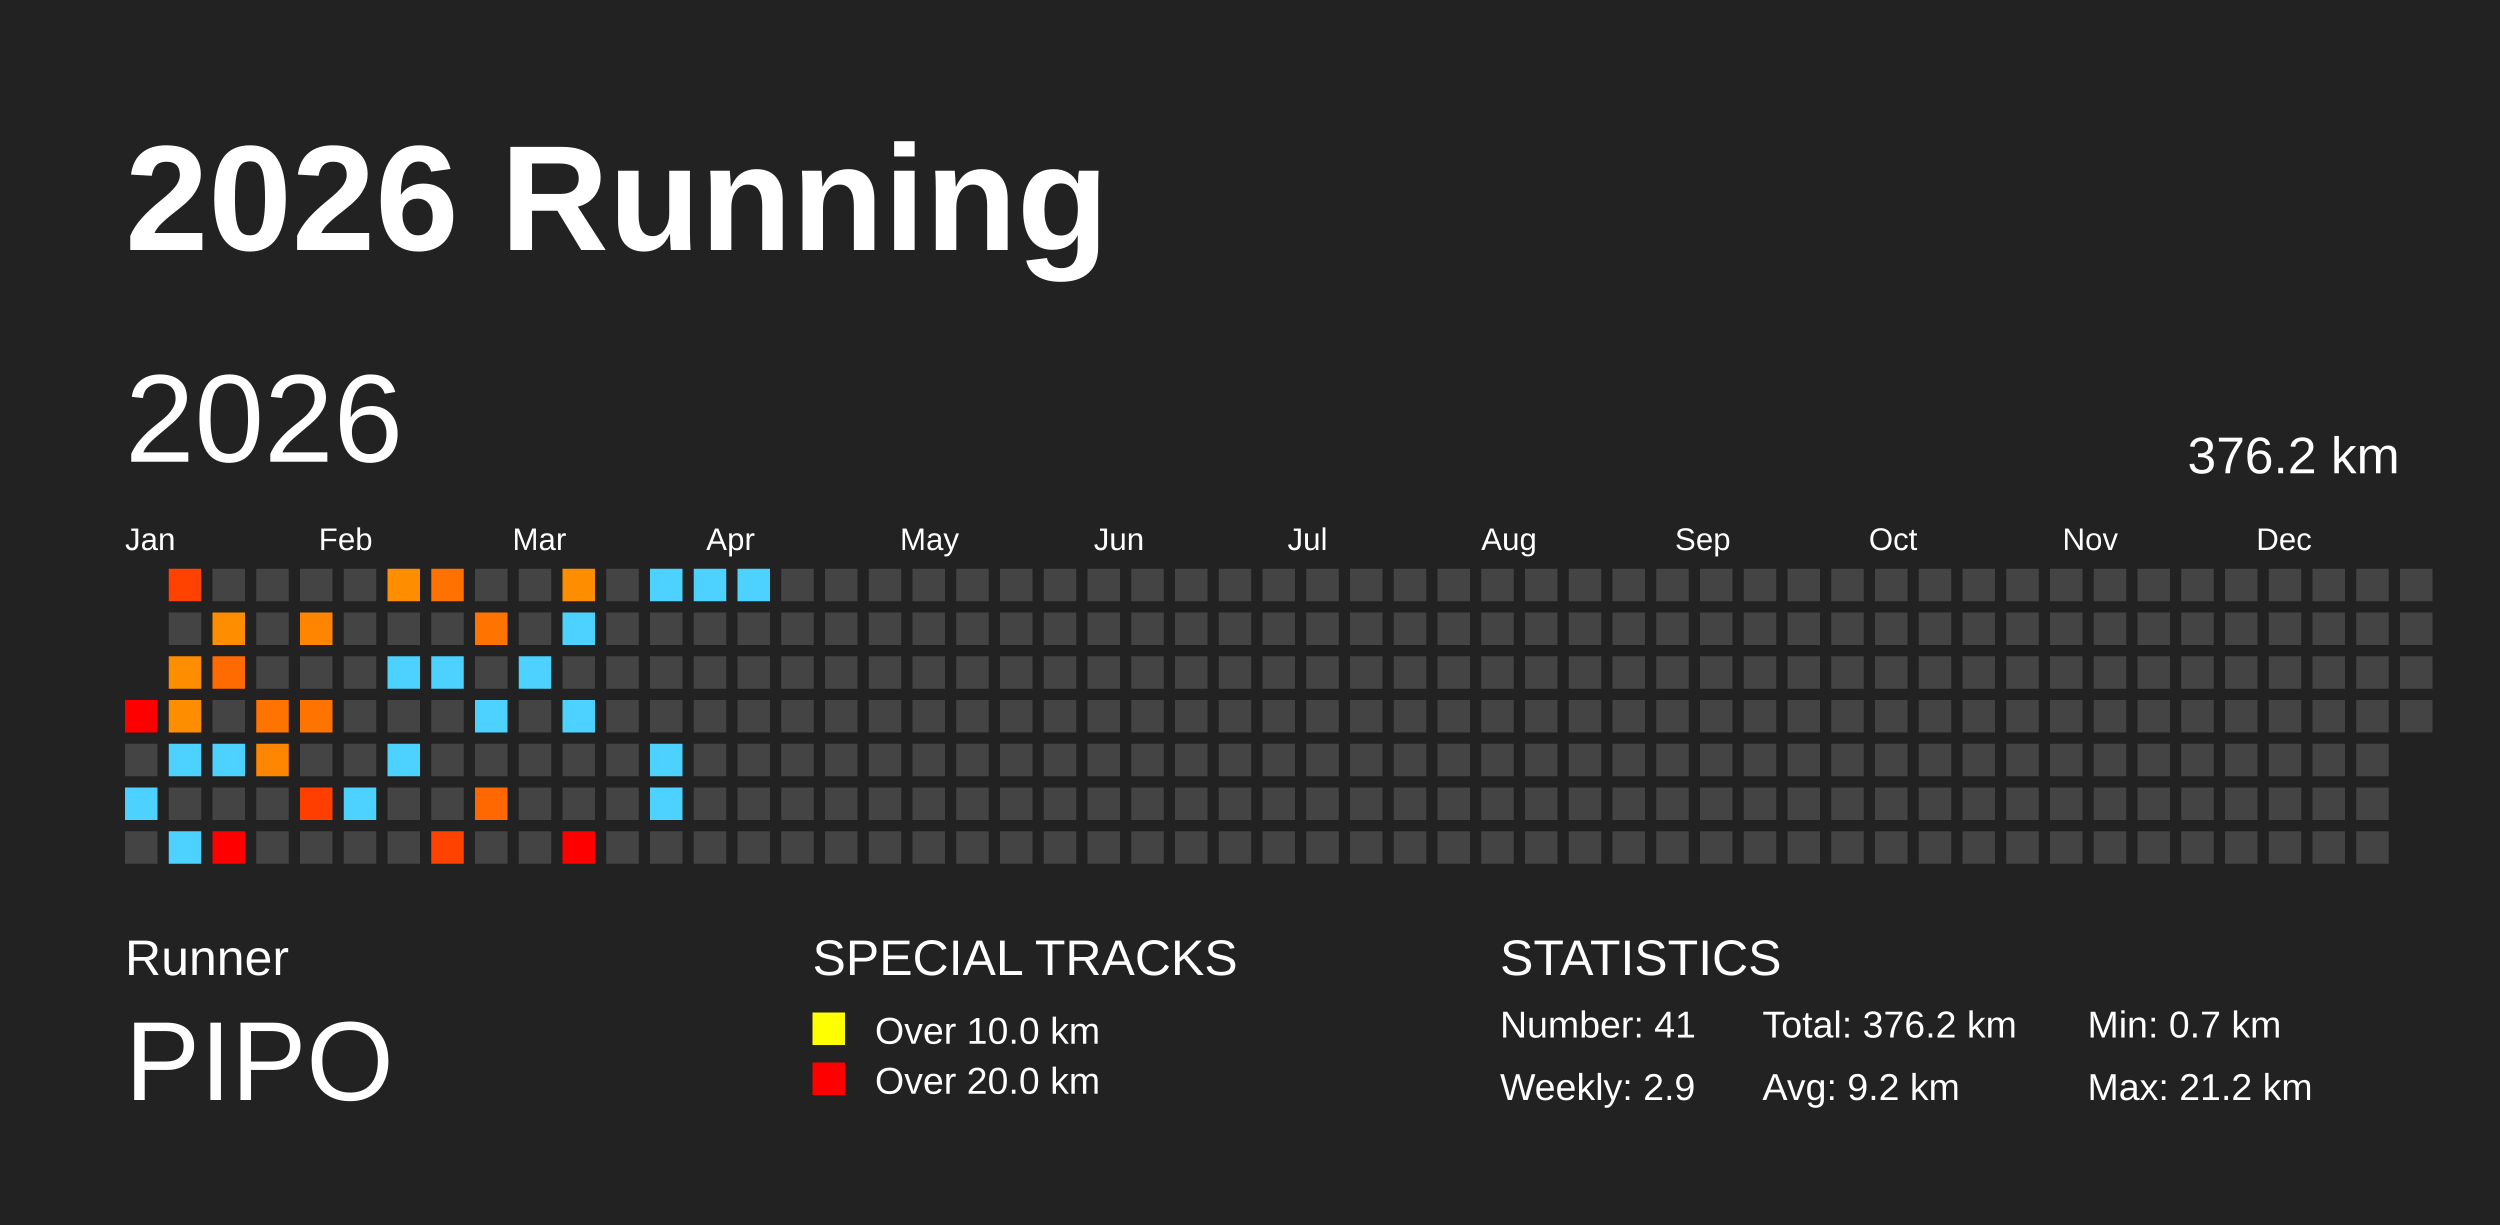
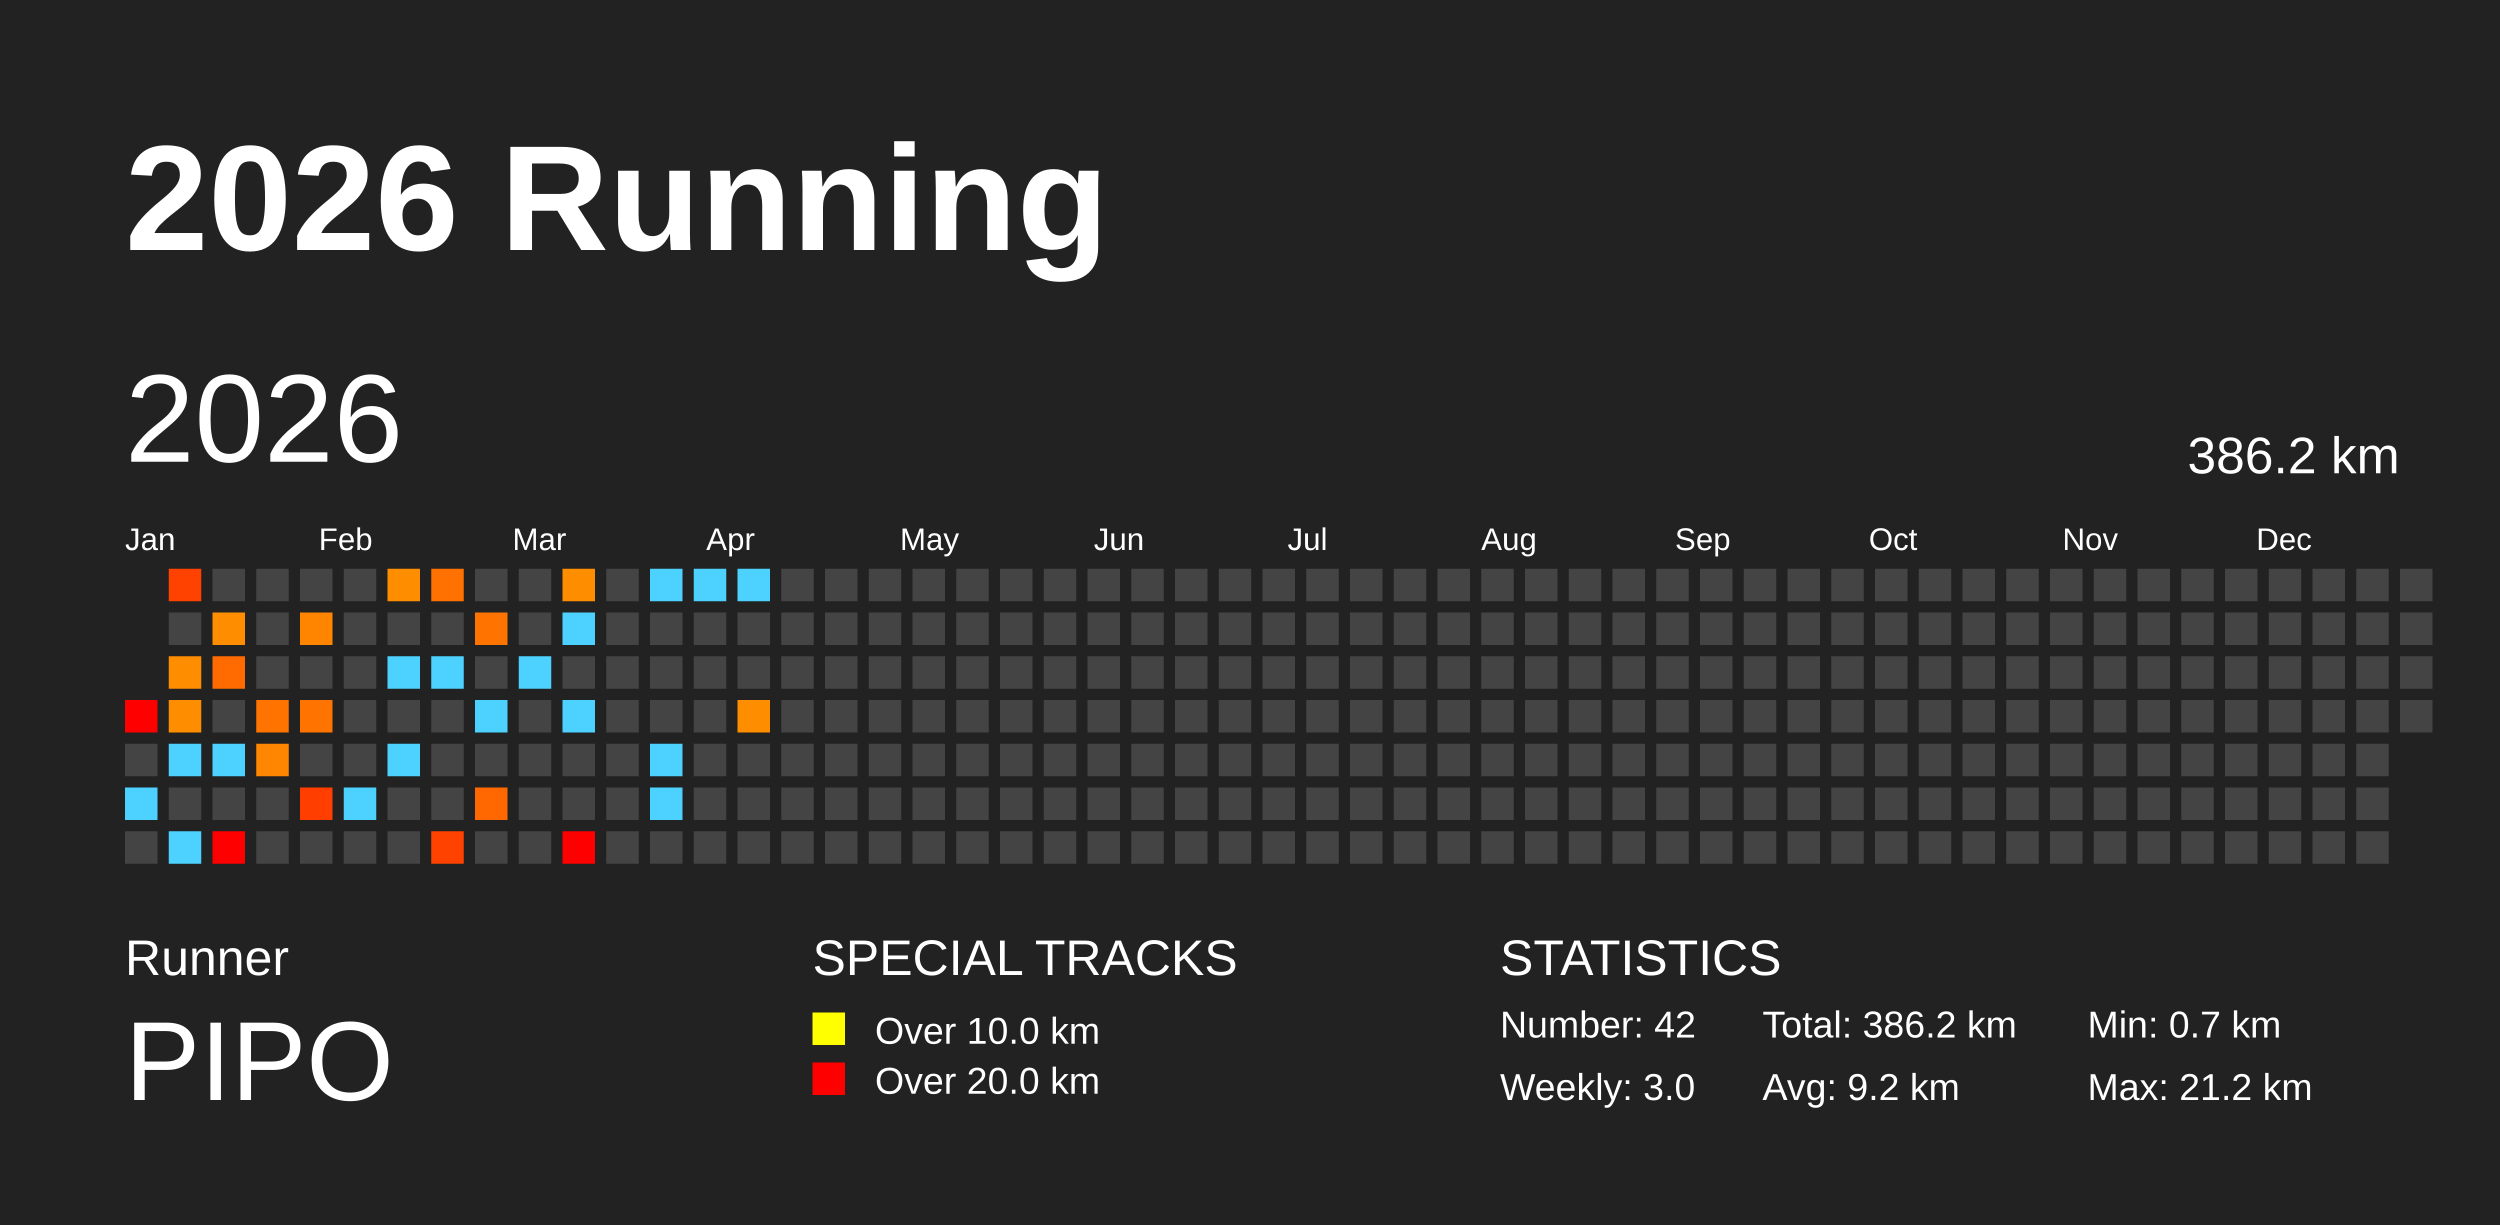
<svg xmlns="http://www.w3.org/2000/svg" baseProfile="full" height="98mm" version="1.1" viewBox="0,0,200,98" width="200mm">
  <defs />
  <rect fill="#222222" height="98" width="200" x="0" y="0" />
  <text fill="#FFFFFF" style="font-size:12px; font-family:Arial; font-weight:bold;" x="10" y="20">2026 Running</text>
  <text fill="#FFFFFF" style="font-size:4px; font-family:Arial" x="10" y="78">Runner</text>
  <text fill="#FFFFFF" style="font-size:9px; font-family:Arial" x="10" y="88">PIPO</text>
  <text fill="#FFFFFF" style="font-size:4px; font-family:Arial" x="65" y="78">SPECIAL TRACKS</text>
  <rect fill="yellow" height="2.6" width="2.6" x="65" y="81" />
  <text fill="#FFFFFF" style="font-size:3px; font-family:Arial" x="70" y="83.5">Over 10.0 km</text>
  <rect fill="red" height="2.6" width="2.6" x="65" y="85" />
  <text fill="#FFFFFF" style="font-size:3px; font-family:Arial" x="70" y="87.5">Over 20.0 km</text>
  <text fill="#FFFFFF" style="font-size:4px; font-family:Arial" x="120" y="78">STATISTICS</text>
-   <text fill="#FFFFFF" style="font-size:3px; font-family:Arial" x="120" y="83">Number: 41</text>
-   <text fill="#FFFFFF" style="font-size:3px; font-family:Arial" x="120" y="88">Weekly: 2.9</text>
-   <text fill="#FFFFFF" style="font-size:3px; font-family:Arial" x="141" y="83">Total: 376.2 km</text>
+   <text fill="#FFFFFF" style="font-size:3px; font-family:Arial" x="120" y="83">Number: 42</text>
+   <text fill="#FFFFFF" style="font-size:3px; font-family:Arial" x="120" y="88">Weekly: 3.0</text>
+   <text fill="#FFFFFF" style="font-size:3px; font-family:Arial" x="141" y="83">Total: 386.2 km</text>
  <text fill="#FFFFFF" style="font-size:3px; font-family:Arial" x="141" y="88">Avg: 9.2 km</text>
  <text fill="#FFFFFF" style="font-size:3px; font-family:Arial" x="167" y="83">Min: 0.7 km</text>
  <text fill="#FFFFFF" style="font-size:3px; font-family:Arial" x="167" y="88">Max: 21.2 km</text>
  <text dominant-baseline="hanging" fill="#FFFFFF" style="font-size:10.0px; font-family:Arial;" x="10" y="30">2026</text>
-   <text dominant-baseline="hanging" fill="#FFFFFF" style="font-size:4.125px; font-family:Arial;" x="175" y="35">376.2 km</text>
+   <text dominant-baseline="hanging" fill="#FFFFFF" style="font-size:4.125px; font-family:Arial;" x="175" y="35">386.2 km</text>
  <text fill="#FFFFFF" style="font-size:2.5px; font-family:Arial" x="10.0" y="44">Jan</text>
  <text fill="#FFFFFF" style="font-size:2.5px; font-family:Arial" x="25.5" y="44">Feb</text>
  <text fill="#FFFFFF" style="font-size:2.5px; font-family:Arial" x="41.0" y="44">Mar</text>
  <text fill="#FFFFFF" style="font-size:2.5px; font-family:Arial" x="56.5" y="44">Apr</text>
  <text fill="#FFFFFF" style="font-size:2.5px; font-family:Arial" x="72.0" y="44">May</text>
  <text fill="#FFFFFF" style="font-size:2.5px; font-family:Arial" x="87.5" y="44">Jun</text>
  <text fill="#FFFFFF" style="font-size:2.5px; font-family:Arial" x="103.0" y="44">Jul</text>
  <text fill="#FFFFFF" style="font-size:2.5px; font-family:Arial" x="118.5" y="44">Aug</text>
  <text fill="#FFFFFF" style="font-size:2.5px; font-family:Arial" x="134.0" y="44">Sep</text>
  <text fill="#FFFFFF" style="font-size:2.5px; font-family:Arial" x="149.5" y="44">Oct</text>
  <text fill="#FFFFFF" style="font-size:2.5px; font-family:Arial" x="165.0" y="44">Nov</text>
  <text fill="#FFFFFF" style="font-size:2.5px; font-family:Arial" x="180.5" y="44">Dec</text>
  <rect fill="red" height="2.6" width="2.6" x="10.0" y="56.0" />
  <rect fill="#444444" height="2.6" width="2.6" x="10.0" y="59.5" />
  <rect fill="#4dd2ff" height="2.6" width="2.6" x="10.0" y="63.0" />
  <rect fill="#444444" height="2.6" width="2.6" x="10.0" y="66.5" />
  <rect fill="#ff4200" height="2.6" width="2.6" x="13.5" y="45.5" />
  <rect fill="#444444" height="2.6" width="2.6" x="13.5" y="49.0" />
  <rect fill="#ff8d00" height="2.6" width="2.6" x="13.5" y="52.5" />
  <rect fill="#ff8d00" height="2.6" width="2.6" x="13.5" y="56.0" />
  <rect fill="#4dd2ff" height="2.6" width="2.6" x="13.5" y="59.5" />
  <rect fill="#444444" height="2.6" width="2.6" x="13.5" y="63.0" />
  <rect fill="#4dd2ff" height="2.6" width="2.6" x="13.5" y="66.5" />
  <rect fill="#444444" height="2.6" width="2.6" x="17.0" y="45.5" />
  <rect fill="#ff8d00" height="2.6" width="2.6" x="17.0" y="49.0" />
  <rect fill="#ff6b00" height="2.6" width="2.6" x="17.0" y="52.5" />
  <rect fill="#444444" height="2.6" width="2.6" x="17.0" y="56.0" />
  <rect fill="#4dd2ff" height="2.6" width="2.6" x="17.0" y="59.5" />
  <rect fill="#444444" height="2.6" width="2.6" x="17.0" y="63.0" />
  <rect fill="red" height="2.6" width="2.6" x="17.0" y="66.5" />
  <rect fill="#444444" height="2.6" width="2.6" x="20.5" y="45.5" />
  <rect fill="#444444" height="2.6" width="2.6" x="20.5" y="49.0" />
  <rect fill="#444444" height="2.6" width="2.6" x="20.5" y="52.5" />
  <rect fill="#ff7400" height="2.6" width="2.6" x="20.5" y="56.0" />
  <rect fill="#ff8600" height="2.6" width="2.6" x="20.5" y="59.5" />
  <rect fill="#444444" height="2.6" width="2.6" x="20.5" y="63.0" />
  <rect fill="#444444" height="2.6" width="2.6" x="20.5" y="66.5" />
  <rect fill="#444444" height="2.6" width="2.6" x="24.0" y="45.5" />
  <rect fill="#ff8400" height="2.6" width="2.6" x="24.0" y="49.0" />
  <rect fill="#444444" height="2.6" width="2.6" x="24.0" y="52.5" />
  <rect fill="#ff7400" height="2.6" width="2.6" x="24.0" y="56.0" />
  <rect fill="#444444" height="2.6" width="2.6" x="24.0" y="59.5" />
  <rect fill="#ff3e00" height="2.6" width="2.6" x="24.0" y="63.0" />
  <rect fill="#444444" height="2.6" width="2.6" x="24.0" y="66.5" />
  <rect fill="#444444" height="2.6" width="2.6" x="27.5" y="45.5" />
  <rect fill="#444444" height="2.6" width="2.6" x="27.5" y="49.0" />
  <rect fill="#444444" height="2.6" width="2.6" x="27.5" y="52.5" />
  <rect fill="#444444" height="2.6" width="2.6" x="27.5" y="56.0" />
  <rect fill="#444444" height="2.6" width="2.6" x="27.5" y="59.5" />
  <rect fill="#4dd2ff" height="2.6" width="2.6" x="27.5" y="63.0" />
  <rect fill="#444444" height="2.6" width="2.6" x="27.5" y="66.5" />
  <rect fill="#ff8d00" height="2.6" width="2.6" x="31.0" y="45.5" />
  <rect fill="#444444" height="2.6" width="2.6" x="31.0" y="49.0" />
  <rect fill="#4dd2ff" height="2.6" width="2.6" x="31.0" y="52.5" />
  <rect fill="#444444" height="2.6" width="2.6" x="31.0" y="56.0" />
  <rect fill="#4dd2ff" height="2.6" width="2.6" x="31.0" y="59.5" />
  <rect fill="#444444" height="2.6" width="2.6" x="31.0" y="63.0" />
  <rect fill="#444444" height="2.6" width="2.6" x="31.0" y="66.5" />
  <rect fill="#ff7100" height="2.6" width="2.6" x="34.5" y="45.5" />
  <rect fill="#444444" height="2.6" width="2.6" x="34.5" y="49.0" />
  <rect fill="#4dd2ff" height="2.6" width="2.6" x="34.5" y="52.5" />
  <rect fill="#444444" height="2.6" width="2.6" x="34.5" y="56.0" />
  <rect fill="#444444" height="2.6" width="2.6" x="34.5" y="59.5" />
  <rect fill="#444444" height="2.6" width="2.6" x="34.5" y="63.0" />
  <rect fill="#ff4200" height="2.6" width="2.6" x="34.5" y="66.5" />
  <rect fill="#444444" height="2.6" width="2.6" x="38.0" y="45.5" />
  <rect fill="#ff7400" height="2.6" width="2.6" x="38.0" y="49.0" />
  <rect fill="#444444" height="2.6" width="2.6" x="38.0" y="52.5" />
  <rect fill="#4dd2ff" height="2.6" width="2.6" x="38.0" y="56.0" />
  <rect fill="#444444" height="2.6" width="2.6" x="38.0" y="59.5" />
  <rect fill="#ff6800" height="2.6" width="2.6" x="38.0" y="63.0" />
  <rect fill="#444444" height="2.6" width="2.6" x="38.0" y="66.5" />
  <rect fill="#444444" height="2.6" width="2.6" x="41.5" y="45.5" />
  <rect fill="#444444" height="2.6" width="2.6" x="41.5" y="49.0" />
  <rect fill="#4dd2ff" height="2.6" width="2.6" x="41.5" y="52.5" />
  <rect fill="#444444" height="2.6" width="2.6" x="41.5" y="56.0" />
  <rect fill="#444444" height="2.6" width="2.6" x="41.5" y="59.5" />
  <rect fill="#444444" height="2.6" width="2.6" x="41.5" y="63.0" />
  <rect fill="#444444" height="2.6" width="2.6" x="41.5" y="66.5" />
  <rect fill="#ff8d00" height="2.6" width="2.6" x="45.0" y="45.5" />
  <rect fill="#4dd2ff" height="2.6" width="2.6" x="45.0" y="49.0" />
  <rect fill="#444444" height="2.6" width="2.6" x="45.0" y="52.5" />
  <rect fill="#4dd2ff" height="2.6" width="2.6" x="45.0" y="56.0" />
  <rect fill="#444444" height="2.6" width="2.6" x="45.0" y="59.5" />
  <rect fill="#444444" height="2.6" width="2.6" x="45.0" y="63.0" />
  <rect fill="red" height="2.6" width="2.6" x="45.0" y="66.5" />
  <rect fill="#444444" height="2.6" width="2.6" x="48.5" y="45.5" />
  <rect fill="#444444" height="2.6" width="2.6" x="48.5" y="49.0" />
  <rect fill="#444444" height="2.6" width="2.6" x="48.5" y="52.5" />
  <rect fill="#444444" height="2.6" width="2.6" x="48.5" y="56.0" />
  <rect fill="#444444" height="2.6" width="2.6" x="48.5" y="59.5" />
  <rect fill="#444444" height="2.6" width="2.6" x="48.5" y="63.0" />
  <rect fill="#444444" height="2.6" width="2.6" x="48.5" y="66.5" />
  <rect fill="#4dd2ff" height="2.6" width="2.6" x="52.0" y="45.5" />
  <rect fill="#444444" height="2.6" width="2.6" x="52.0" y="49.0" />
  <rect fill="#444444" height="2.6" width="2.6" x="52.0" y="52.5" />
  <rect fill="#444444" height="2.6" width="2.6" x="52.0" y="56.0" />
  <rect fill="#4dd2ff" height="2.6" width="2.6" x="52.0" y="59.5" />
  <rect fill="#4dd2ff" height="2.6" width="2.6" x="52.0" y="63.0" />
  <rect fill="#444444" height="2.6" width="2.6" x="52.0" y="66.5" />
  <rect fill="#4dd2ff" height="2.6" width="2.6" x="55.5" y="45.5" />
  <rect fill="#444444" height="2.6" width="2.6" x="55.5" y="49.0" />
  <rect fill="#444444" height="2.6" width="2.6" x="55.5" y="52.5" />
  <rect fill="#444444" height="2.6" width="2.6" x="55.5" y="56.0" />
  <rect fill="#444444" height="2.6" width="2.6" x="55.5" y="59.5" />
  <rect fill="#444444" height="2.6" width="2.6" x="55.5" y="63.0" />
  <rect fill="#444444" height="2.6" width="2.6" x="55.5" y="66.5" />
  <rect fill="#4dd2ff" height="2.6" width="2.6" x="59.0" y="45.5" />
  <rect fill="#444444" height="2.6" width="2.6" x="59.0" y="49.0" />
  <rect fill="#444444" height="2.6" width="2.6" x="59.0" y="52.5" />
-   <rect fill="#444444" height="2.6" width="2.6" x="59.0" y="56.0" />
+   <rect fill="#ff8d00" height="2.6" width="2.6" x="59.0" y="56.0" />
  <rect fill="#444444" height="2.6" width="2.6" x="59.0" y="59.5" />
  <rect fill="#444444" height="2.6" width="2.6" x="59.0" y="63.0" />
  <rect fill="#444444" height="2.6" width="2.6" x="59.0" y="66.5" />
  <rect fill="#444444" height="2.6" width="2.6" x="62.5" y="45.5" />
  <rect fill="#444444" height="2.6" width="2.6" x="62.5" y="49.0" />
  <rect fill="#444444" height="2.6" width="2.6" x="62.5" y="52.5" />
  <rect fill="#444444" height="2.6" width="2.6" x="62.5" y="56.0" />
  <rect fill="#444444" height="2.6" width="2.6" x="62.5" y="59.5" />
  <rect fill="#444444" height="2.6" width="2.6" x="62.5" y="63.0" />
  <rect fill="#444444" height="2.6" width="2.6" x="62.5" y="66.5" />
  <rect fill="#444444" height="2.6" width="2.6" x="66.0" y="45.5" />
  <rect fill="#444444" height="2.6" width="2.6" x="66.0" y="49.0" />
  <rect fill="#444444" height="2.6" width="2.6" x="66.0" y="52.5" />
  <rect fill="#444444" height="2.6" width="2.6" x="66.0" y="56.0" />
  <rect fill="#444444" height="2.6" width="2.6" x="66.0" y="59.5" />
  <rect fill="#444444" height="2.6" width="2.6" x="66.0" y="63.0" />
  <rect fill="#444444" height="2.6" width="2.6" x="66.0" y="66.5" />
  <rect fill="#444444" height="2.6" width="2.6" x="69.5" y="45.5" />
  <rect fill="#444444" height="2.6" width="2.6" x="69.5" y="49.0" />
  <rect fill="#444444" height="2.6" width="2.6" x="69.5" y="52.5" />
  <rect fill="#444444" height="2.6" width="2.6" x="69.5" y="56.0" />
  <rect fill="#444444" height="2.6" width="2.6" x="69.5" y="59.5" />
  <rect fill="#444444" height="2.6" width="2.6" x="69.5" y="63.0" />
  <rect fill="#444444" height="2.6" width="2.6" x="69.5" y="66.5" />
  <rect fill="#444444" height="2.6" width="2.6" x="73.0" y="45.5" />
  <rect fill="#444444" height="2.6" width="2.6" x="73.0" y="49.0" />
  <rect fill="#444444" height="2.6" width="2.6" x="73.0" y="52.5" />
  <rect fill="#444444" height="2.6" width="2.6" x="73.0" y="56.0" />
  <rect fill="#444444" height="2.6" width="2.6" x="73.0" y="59.5" />
  <rect fill="#444444" height="2.6" width="2.6" x="73.0" y="63.0" />
  <rect fill="#444444" height="2.6" width="2.6" x="73.0" y="66.5" />
  <rect fill="#444444" height="2.6" width="2.6" x="76.5" y="45.5" />
  <rect fill="#444444" height="2.6" width="2.6" x="76.5" y="49.0" />
  <rect fill="#444444" height="2.6" width="2.6" x="76.5" y="52.5" />
  <rect fill="#444444" height="2.6" width="2.6" x="76.5" y="56.0" />
  <rect fill="#444444" height="2.6" width="2.6" x="76.5" y="59.5" />
  <rect fill="#444444" height="2.6" width="2.6" x="76.5" y="63.0" />
  <rect fill="#444444" height="2.6" width="2.6" x="76.5" y="66.5" />
  <rect fill="#444444" height="2.6" width="2.6" x="80.0" y="45.5" />
  <rect fill="#444444" height="2.6" width="2.6" x="80.0" y="49.0" />
  <rect fill="#444444" height="2.6" width="2.6" x="80.0" y="52.5" />
  <rect fill="#444444" height="2.6" width="2.6" x="80.0" y="56.0" />
  <rect fill="#444444" height="2.6" width="2.6" x="80.0" y="59.5" />
  <rect fill="#444444" height="2.6" width="2.6" x="80.0" y="63.0" />
  <rect fill="#444444" height="2.6" width="2.6" x="80.0" y="66.5" />
  <rect fill="#444444" height="2.6" width="2.6" x="83.5" y="45.5" />
  <rect fill="#444444" height="2.6" width="2.6" x="83.5" y="49.0" />
  <rect fill="#444444" height="2.6" width="2.6" x="83.5" y="52.5" />
  <rect fill="#444444" height="2.6" width="2.6" x="83.5" y="56.0" />
  <rect fill="#444444" height="2.6" width="2.6" x="83.5" y="59.5" />
  <rect fill="#444444" height="2.6" width="2.6" x="83.5" y="63.0" />
  <rect fill="#444444" height="2.6" width="2.6" x="83.5" y="66.5" />
  <rect fill="#444444" height="2.6" width="2.6" x="87.0" y="45.5" />
  <rect fill="#444444" height="2.6" width="2.6" x="87.0" y="49.0" />
  <rect fill="#444444" height="2.6" width="2.6" x="87.0" y="52.5" />
  <rect fill="#444444" height="2.6" width="2.6" x="87.0" y="56.0" />
  <rect fill="#444444" height="2.6" width="2.6" x="87.0" y="59.5" />
  <rect fill="#444444" height="2.6" width="2.6" x="87.0" y="63.0" />
  <rect fill="#444444" height="2.6" width="2.6" x="87.0" y="66.5" />
  <rect fill="#444444" height="2.6" width="2.6" x="90.5" y="45.5" />
  <rect fill="#444444" height="2.6" width="2.6" x="90.5" y="49.0" />
  <rect fill="#444444" height="2.6" width="2.6" x="90.5" y="52.5" />
  <rect fill="#444444" height="2.6" width="2.6" x="90.5" y="56.0" />
  <rect fill="#444444" height="2.6" width="2.6" x="90.5" y="59.5" />
  <rect fill="#444444" height="2.6" width="2.6" x="90.5" y="63.0" />
  <rect fill="#444444" height="2.6" width="2.6" x="90.5" y="66.5" />
  <rect fill="#444444" height="2.6" width="2.6" x="94.0" y="45.5" />
  <rect fill="#444444" height="2.6" width="2.6" x="94.0" y="49.0" />
  <rect fill="#444444" height="2.6" width="2.6" x="94.0" y="52.5" />
  <rect fill="#444444" height="2.6" width="2.6" x="94.0" y="56.0" />
  <rect fill="#444444" height="2.6" width="2.6" x="94.0" y="59.5" />
  <rect fill="#444444" height="2.6" width="2.6" x="94.0" y="63.0" />
  <rect fill="#444444" height="2.6" width="2.6" x="94.0" y="66.5" />
  <rect fill="#444444" height="2.6" width="2.6" x="97.5" y="45.5" />
  <rect fill="#444444" height="2.6" width="2.6" x="97.5" y="49.0" />
  <rect fill="#444444" height="2.6" width="2.6" x="97.5" y="52.5" />
  <rect fill="#444444" height="2.6" width="2.6" x="97.5" y="56.0" />
  <rect fill="#444444" height="2.6" width="2.6" x="97.5" y="59.5" />
  <rect fill="#444444" height="2.6" width="2.6" x="97.5" y="63.0" />
  <rect fill="#444444" height="2.6" width="2.6" x="97.5" y="66.5" />
  <rect fill="#444444" height="2.6" width="2.6" x="101.0" y="45.5" />
  <rect fill="#444444" height="2.6" width="2.6" x="101.0" y="49.0" />
  <rect fill="#444444" height="2.6" width="2.6" x="101.0" y="52.5" />
  <rect fill="#444444" height="2.6" width="2.6" x="101.0" y="56.0" />
  <rect fill="#444444" height="2.6" width="2.6" x="101.0" y="59.5" />
  <rect fill="#444444" height="2.6" width="2.6" x="101.0" y="63.0" />
  <rect fill="#444444" height="2.6" width="2.6" x="101.0" y="66.5" />
  <rect fill="#444444" height="2.6" width="2.6" x="104.5" y="45.5" />
  <rect fill="#444444" height="2.6" width="2.6" x="104.5" y="49.0" />
  <rect fill="#444444" height="2.6" width="2.6" x="104.5" y="52.5" />
  <rect fill="#444444" height="2.6" width="2.6" x="104.5" y="56.0" />
  <rect fill="#444444" height="2.6" width="2.6" x="104.5" y="59.5" />
  <rect fill="#444444" height="2.6" width="2.6" x="104.5" y="63.0" />
  <rect fill="#444444" height="2.6" width="2.6" x="104.5" y="66.5" />
  <rect fill="#444444" height="2.6" width="2.6" x="108.0" y="45.5" />
  <rect fill="#444444" height="2.6" width="2.6" x="108.0" y="49.0" />
  <rect fill="#444444" height="2.6" width="2.6" x="108.0" y="52.5" />
  <rect fill="#444444" height="2.6" width="2.6" x="108.0" y="56.0" />
  <rect fill="#444444" height="2.6" width="2.6" x="108.0" y="59.5" />
  <rect fill="#444444" height="2.6" width="2.6" x="108.0" y="63.0" />
  <rect fill="#444444" height="2.6" width="2.6" x="108.0" y="66.5" />
  <rect fill="#444444" height="2.6" width="2.6" x="111.5" y="45.5" />
  <rect fill="#444444" height="2.6" width="2.6" x="111.5" y="49.0" />
  <rect fill="#444444" height="2.6" width="2.6" x="111.5" y="52.5" />
  <rect fill="#444444" height="2.6" width="2.6" x="111.5" y="56.0" />
  <rect fill="#444444" height="2.6" width="2.6" x="111.5" y="59.5" />
  <rect fill="#444444" height="2.6" width="2.6" x="111.5" y="63.0" />
  <rect fill="#444444" height="2.6" width="2.6" x="111.5" y="66.5" />
  <rect fill="#444444" height="2.6" width="2.6" x="115.0" y="45.5" />
  <rect fill="#444444" height="2.6" width="2.6" x="115.0" y="49.0" />
  <rect fill="#444444" height="2.6" width="2.6" x="115.0" y="52.5" />
  <rect fill="#444444" height="2.6" width="2.6" x="115.0" y="56.0" />
  <rect fill="#444444" height="2.6" width="2.6" x="115.0" y="59.5" />
  <rect fill="#444444" height="2.6" width="2.6" x="115.0" y="63.0" />
  <rect fill="#444444" height="2.6" width="2.6" x="115.0" y="66.5" />
  <rect fill="#444444" height="2.6" width="2.6" x="118.5" y="45.5" />
  <rect fill="#444444" height="2.6" width="2.6" x="118.5" y="49.0" />
  <rect fill="#444444" height="2.6" width="2.6" x="118.5" y="52.5" />
  <rect fill="#444444" height="2.6" width="2.6" x="118.5" y="56.0" />
  <rect fill="#444444" height="2.6" width="2.6" x="118.5" y="59.5" />
  <rect fill="#444444" height="2.6" width="2.6" x="118.5" y="63.0" />
  <rect fill="#444444" height="2.6" width="2.6" x="118.5" y="66.5" />
  <rect fill="#444444" height="2.6" width="2.6" x="122.0" y="45.5" />
  <rect fill="#444444" height="2.6" width="2.6" x="122.0" y="49.0" />
  <rect fill="#444444" height="2.6" width="2.6" x="122.0" y="52.5" />
  <rect fill="#444444" height="2.6" width="2.6" x="122.0" y="56.0" />
  <rect fill="#444444" height="2.6" width="2.6" x="122.0" y="59.5" />
  <rect fill="#444444" height="2.6" width="2.6" x="122.0" y="63.0" />
  <rect fill="#444444" height="2.6" width="2.6" x="122.0" y="66.5" />
  <rect fill="#444444" height="2.6" width="2.6" x="125.5" y="45.5" />
  <rect fill="#444444" height="2.6" width="2.6" x="125.5" y="49.0" />
  <rect fill="#444444" height="2.6" width="2.6" x="125.5" y="52.5" />
  <rect fill="#444444" height="2.6" width="2.6" x="125.5" y="56.0" />
  <rect fill="#444444" height="2.6" width="2.6" x="125.5" y="59.5" />
  <rect fill="#444444" height="2.6" width="2.6" x="125.5" y="63.0" />
  <rect fill="#444444" height="2.6" width="2.6" x="125.5" y="66.5" />
  <rect fill="#444444" height="2.6" width="2.6" x="129.0" y="45.5" />
  <rect fill="#444444" height="2.6" width="2.6" x="129.0" y="49.0" />
  <rect fill="#444444" height="2.6" width="2.6" x="129.0" y="52.5" />
  <rect fill="#444444" height="2.6" width="2.6" x="129.0" y="56.0" />
  <rect fill="#444444" height="2.6" width="2.6" x="129.0" y="59.5" />
  <rect fill="#444444" height="2.6" width="2.6" x="129.0" y="63.0" />
  <rect fill="#444444" height="2.6" width="2.6" x="129.0" y="66.5" />
  <rect fill="#444444" height="2.6" width="2.6" x="132.5" y="45.5" />
  <rect fill="#444444" height="2.6" width="2.6" x="132.5" y="49.0" />
  <rect fill="#444444" height="2.6" width="2.6" x="132.5" y="52.5" />
  <rect fill="#444444" height="2.6" width="2.6" x="132.5" y="56.0" />
  <rect fill="#444444" height="2.6" width="2.6" x="132.5" y="59.5" />
  <rect fill="#444444" height="2.6" width="2.6" x="132.5" y="63.0" />
  <rect fill="#444444" height="2.6" width="2.6" x="132.5" y="66.5" />
  <rect fill="#444444" height="2.6" width="2.6" x="136.0" y="45.5" />
  <rect fill="#444444" height="2.6" width="2.6" x="136.0" y="49.0" />
  <rect fill="#444444" height="2.6" width="2.6" x="136.0" y="52.5" />
  <rect fill="#444444" height="2.6" width="2.6" x="136.0" y="56.0" />
  <rect fill="#444444" height="2.6" width="2.6" x="136.0" y="59.5" />
  <rect fill="#444444" height="2.6" width="2.6" x="136.0" y="63.0" />
  <rect fill="#444444" height="2.6" width="2.6" x="136.0" y="66.5" />
  <rect fill="#444444" height="2.6" width="2.6" x="139.5" y="45.5" />
  <rect fill="#444444" height="2.6" width="2.6" x="139.5" y="49.0" />
  <rect fill="#444444" height="2.6" width="2.6" x="139.5" y="52.5" />
  <rect fill="#444444" height="2.6" width="2.6" x="139.5" y="56.0" />
  <rect fill="#444444" height="2.6" width="2.6" x="139.5" y="59.5" />
  <rect fill="#444444" height="2.6" width="2.6" x="139.5" y="63.0" />
  <rect fill="#444444" height="2.6" width="2.6" x="139.5" y="66.5" />
  <rect fill="#444444" height="2.6" width="2.6" x="143.0" y="45.5" />
  <rect fill="#444444" height="2.6" width="2.6" x="143.0" y="49.0" />
  <rect fill="#444444" height="2.6" width="2.6" x="143.0" y="52.5" />
  <rect fill="#444444" height="2.6" width="2.6" x="143.0" y="56.0" />
  <rect fill="#444444" height="2.6" width="2.6" x="143.0" y="59.5" />
  <rect fill="#444444" height="2.6" width="2.6" x="143.0" y="63.0" />
  <rect fill="#444444" height="2.6" width="2.6" x="143.0" y="66.5" />
  <rect fill="#444444" height="2.6" width="2.6" x="146.5" y="45.5" />
  <rect fill="#444444" height="2.6" width="2.6" x="146.5" y="49.0" />
  <rect fill="#444444" height="2.6" width="2.6" x="146.5" y="52.5" />
  <rect fill="#444444" height="2.6" width="2.6" x="146.5" y="56.0" />
  <rect fill="#444444" height="2.6" width="2.6" x="146.5" y="59.5" />
  <rect fill="#444444" height="2.6" width="2.6" x="146.5" y="63.0" />
  <rect fill="#444444" height="2.6" width="2.6" x="146.5" y="66.5" />
  <rect fill="#444444" height="2.6" width="2.6" x="150.0" y="45.5" />
  <rect fill="#444444" height="2.6" width="2.6" x="150.0" y="49.0" />
  <rect fill="#444444" height="2.6" width="2.6" x="150.0" y="52.5" />
  <rect fill="#444444" height="2.6" width="2.6" x="150.0" y="56.0" />
  <rect fill="#444444" height="2.6" width="2.6" x="150.0" y="59.5" />
  <rect fill="#444444" height="2.6" width="2.6" x="150.0" y="63.0" />
  <rect fill="#444444" height="2.6" width="2.6" x="150.0" y="66.5" />
  <rect fill="#444444" height="2.6" width="2.6" x="153.5" y="45.5" />
  <rect fill="#444444" height="2.6" width="2.6" x="153.5" y="49.0" />
  <rect fill="#444444" height="2.6" width="2.6" x="153.5" y="52.5" />
  <rect fill="#444444" height="2.6" width="2.6" x="153.5" y="56.0" />
  <rect fill="#444444" height="2.6" width="2.6" x="153.5" y="59.5" />
  <rect fill="#444444" height="2.6" width="2.6" x="153.5" y="63.0" />
  <rect fill="#444444" height="2.6" width="2.6" x="153.5" y="66.5" />
  <rect fill="#444444" height="2.6" width="2.6" x="157.0" y="45.5" />
  <rect fill="#444444" height="2.6" width="2.6" x="157.0" y="49.0" />
  <rect fill="#444444" height="2.6" width="2.6" x="157.0" y="52.5" />
  <rect fill="#444444" height="2.6" width="2.6" x="157.0" y="56.0" />
  <rect fill="#444444" height="2.6" width="2.6" x="157.0" y="59.5" />
  <rect fill="#444444" height="2.6" width="2.6" x="157.0" y="63.0" />
  <rect fill="#444444" height="2.6" width="2.6" x="157.0" y="66.5" />
  <rect fill="#444444" height="2.6" width="2.6" x="160.5" y="45.5" />
  <rect fill="#444444" height="2.6" width="2.6" x="160.5" y="49.0" />
  <rect fill="#444444" height="2.6" width="2.6" x="160.5" y="52.5" />
  <rect fill="#444444" height="2.6" width="2.6" x="160.5" y="56.0" />
  <rect fill="#444444" height="2.6" width="2.6" x="160.5" y="59.5" />
  <rect fill="#444444" height="2.6" width="2.6" x="160.5" y="63.0" />
  <rect fill="#444444" height="2.6" width="2.6" x="160.5" y="66.5" />
  <rect fill="#444444" height="2.6" width="2.6" x="164.0" y="45.5" />
  <rect fill="#444444" height="2.6" width="2.6" x="164.0" y="49.0" />
  <rect fill="#444444" height="2.6" width="2.6" x="164.0" y="52.5" />
  <rect fill="#444444" height="2.6" width="2.6" x="164.0" y="56.0" />
  <rect fill="#444444" height="2.6" width="2.6" x="164.0" y="59.5" />
  <rect fill="#444444" height="2.6" width="2.6" x="164.0" y="63.0" />
  <rect fill="#444444" height="2.6" width="2.6" x="164.0" y="66.5" />
  <rect fill="#444444" height="2.6" width="2.6" x="167.5" y="45.5" />
  <rect fill="#444444" height="2.6" width="2.6" x="167.5" y="49.0" />
  <rect fill="#444444" height="2.6" width="2.6" x="167.5" y="52.5" />
  <rect fill="#444444" height="2.6" width="2.6" x="167.5" y="56.0" />
  <rect fill="#444444" height="2.6" width="2.6" x="167.5" y="59.5" />
  <rect fill="#444444" height="2.6" width="2.6" x="167.5" y="63.0" />
  <rect fill="#444444" height="2.6" width="2.6" x="167.5" y="66.5" />
  <rect fill="#444444" height="2.6" width="2.6" x="171.0" y="45.5" />
  <rect fill="#444444" height="2.6" width="2.6" x="171.0" y="49.0" />
  <rect fill="#444444" height="2.6" width="2.6" x="171.0" y="52.5" />
  <rect fill="#444444" height="2.6" width="2.6" x="171.0" y="56.0" />
  <rect fill="#444444" height="2.6" width="2.6" x="171.0" y="59.5" />
  <rect fill="#444444" height="2.6" width="2.6" x="171.0" y="63.0" />
  <rect fill="#444444" height="2.6" width="2.6" x="171.0" y="66.5" />
  <rect fill="#444444" height="2.6" width="2.6" x="174.5" y="45.5" />
  <rect fill="#444444" height="2.6" width="2.6" x="174.5" y="49.0" />
  <rect fill="#444444" height="2.6" width="2.6" x="174.5" y="52.5" />
  <rect fill="#444444" height="2.6" width="2.6" x="174.5" y="56.0" />
  <rect fill="#444444" height="2.6" width="2.6" x="174.5" y="59.5" />
  <rect fill="#444444" height="2.6" width="2.6" x="174.5" y="63.0" />
  <rect fill="#444444" height="2.6" width="2.6" x="174.5" y="66.5" />
  <rect fill="#444444" height="2.6" width="2.6" x="178.0" y="45.5" />
  <rect fill="#444444" height="2.6" width="2.6" x="178.0" y="49.0" />
  <rect fill="#444444" height="2.6" width="2.6" x="178.0" y="52.5" />
  <rect fill="#444444" height="2.6" width="2.6" x="178.0" y="56.0" />
  <rect fill="#444444" height="2.6" width="2.6" x="178.0" y="59.5" />
  <rect fill="#444444" height="2.6" width="2.6" x="178.0" y="63.0" />
  <rect fill="#444444" height="2.6" width="2.6" x="178.0" y="66.5" />
  <rect fill="#444444" height="2.6" width="2.6" x="181.5" y="45.5" />
  <rect fill="#444444" height="2.6" width="2.6" x="181.5" y="49.0" />
  <rect fill="#444444" height="2.6" width="2.6" x="181.5" y="52.5" />
  <rect fill="#444444" height="2.6" width="2.6" x="181.5" y="56.0" />
  <rect fill="#444444" height="2.6" width="2.6" x="181.5" y="59.5" />
  <rect fill="#444444" height="2.6" width="2.6" x="181.5" y="63.0" />
  <rect fill="#444444" height="2.6" width="2.6" x="181.5" y="66.5" />
  <rect fill="#444444" height="2.6" width="2.6" x="185.0" y="45.5" />
  <rect fill="#444444" height="2.6" width="2.6" x="185.0" y="49.0" />
  <rect fill="#444444" height="2.6" width="2.6" x="185.0" y="52.5" />
  <rect fill="#444444" height="2.6" width="2.6" x="185.0" y="56.0" />
  <rect fill="#444444" height="2.6" width="2.6" x="185.0" y="59.5" />
  <rect fill="#444444" height="2.6" width="2.6" x="185.0" y="63.0" />
  <rect fill="#444444" height="2.6" width="2.6" x="185.0" y="66.5" />
  <rect fill="#444444" height="2.6" width="2.6" x="188.5" y="45.5" />
  <rect fill="#444444" height="2.6" width="2.6" x="188.5" y="49.0" />
  <rect fill="#444444" height="2.6" width="2.6" x="188.5" y="52.5" />
  <rect fill="#444444" height="2.6" width="2.6" x="188.5" y="56.0" />
  <rect fill="#444444" height="2.6" width="2.6" x="188.5" y="59.5" />
  <rect fill="#444444" height="2.6" width="2.6" x="188.5" y="63.0" />
  <rect fill="#444444" height="2.6" width="2.6" x="188.5" y="66.5" />
  <rect fill="#444444" height="2.6" width="2.6" x="192.0" y="45.5" />
  <rect fill="#444444" height="2.6" width="2.6" x="192.0" y="49.0" />
  <rect fill="#444444" height="2.6" width="2.6" x="192.0" y="52.5" />
  <rect fill="#444444" height="2.6" width="2.6" x="192.0" y="56.0" />
</svg>
